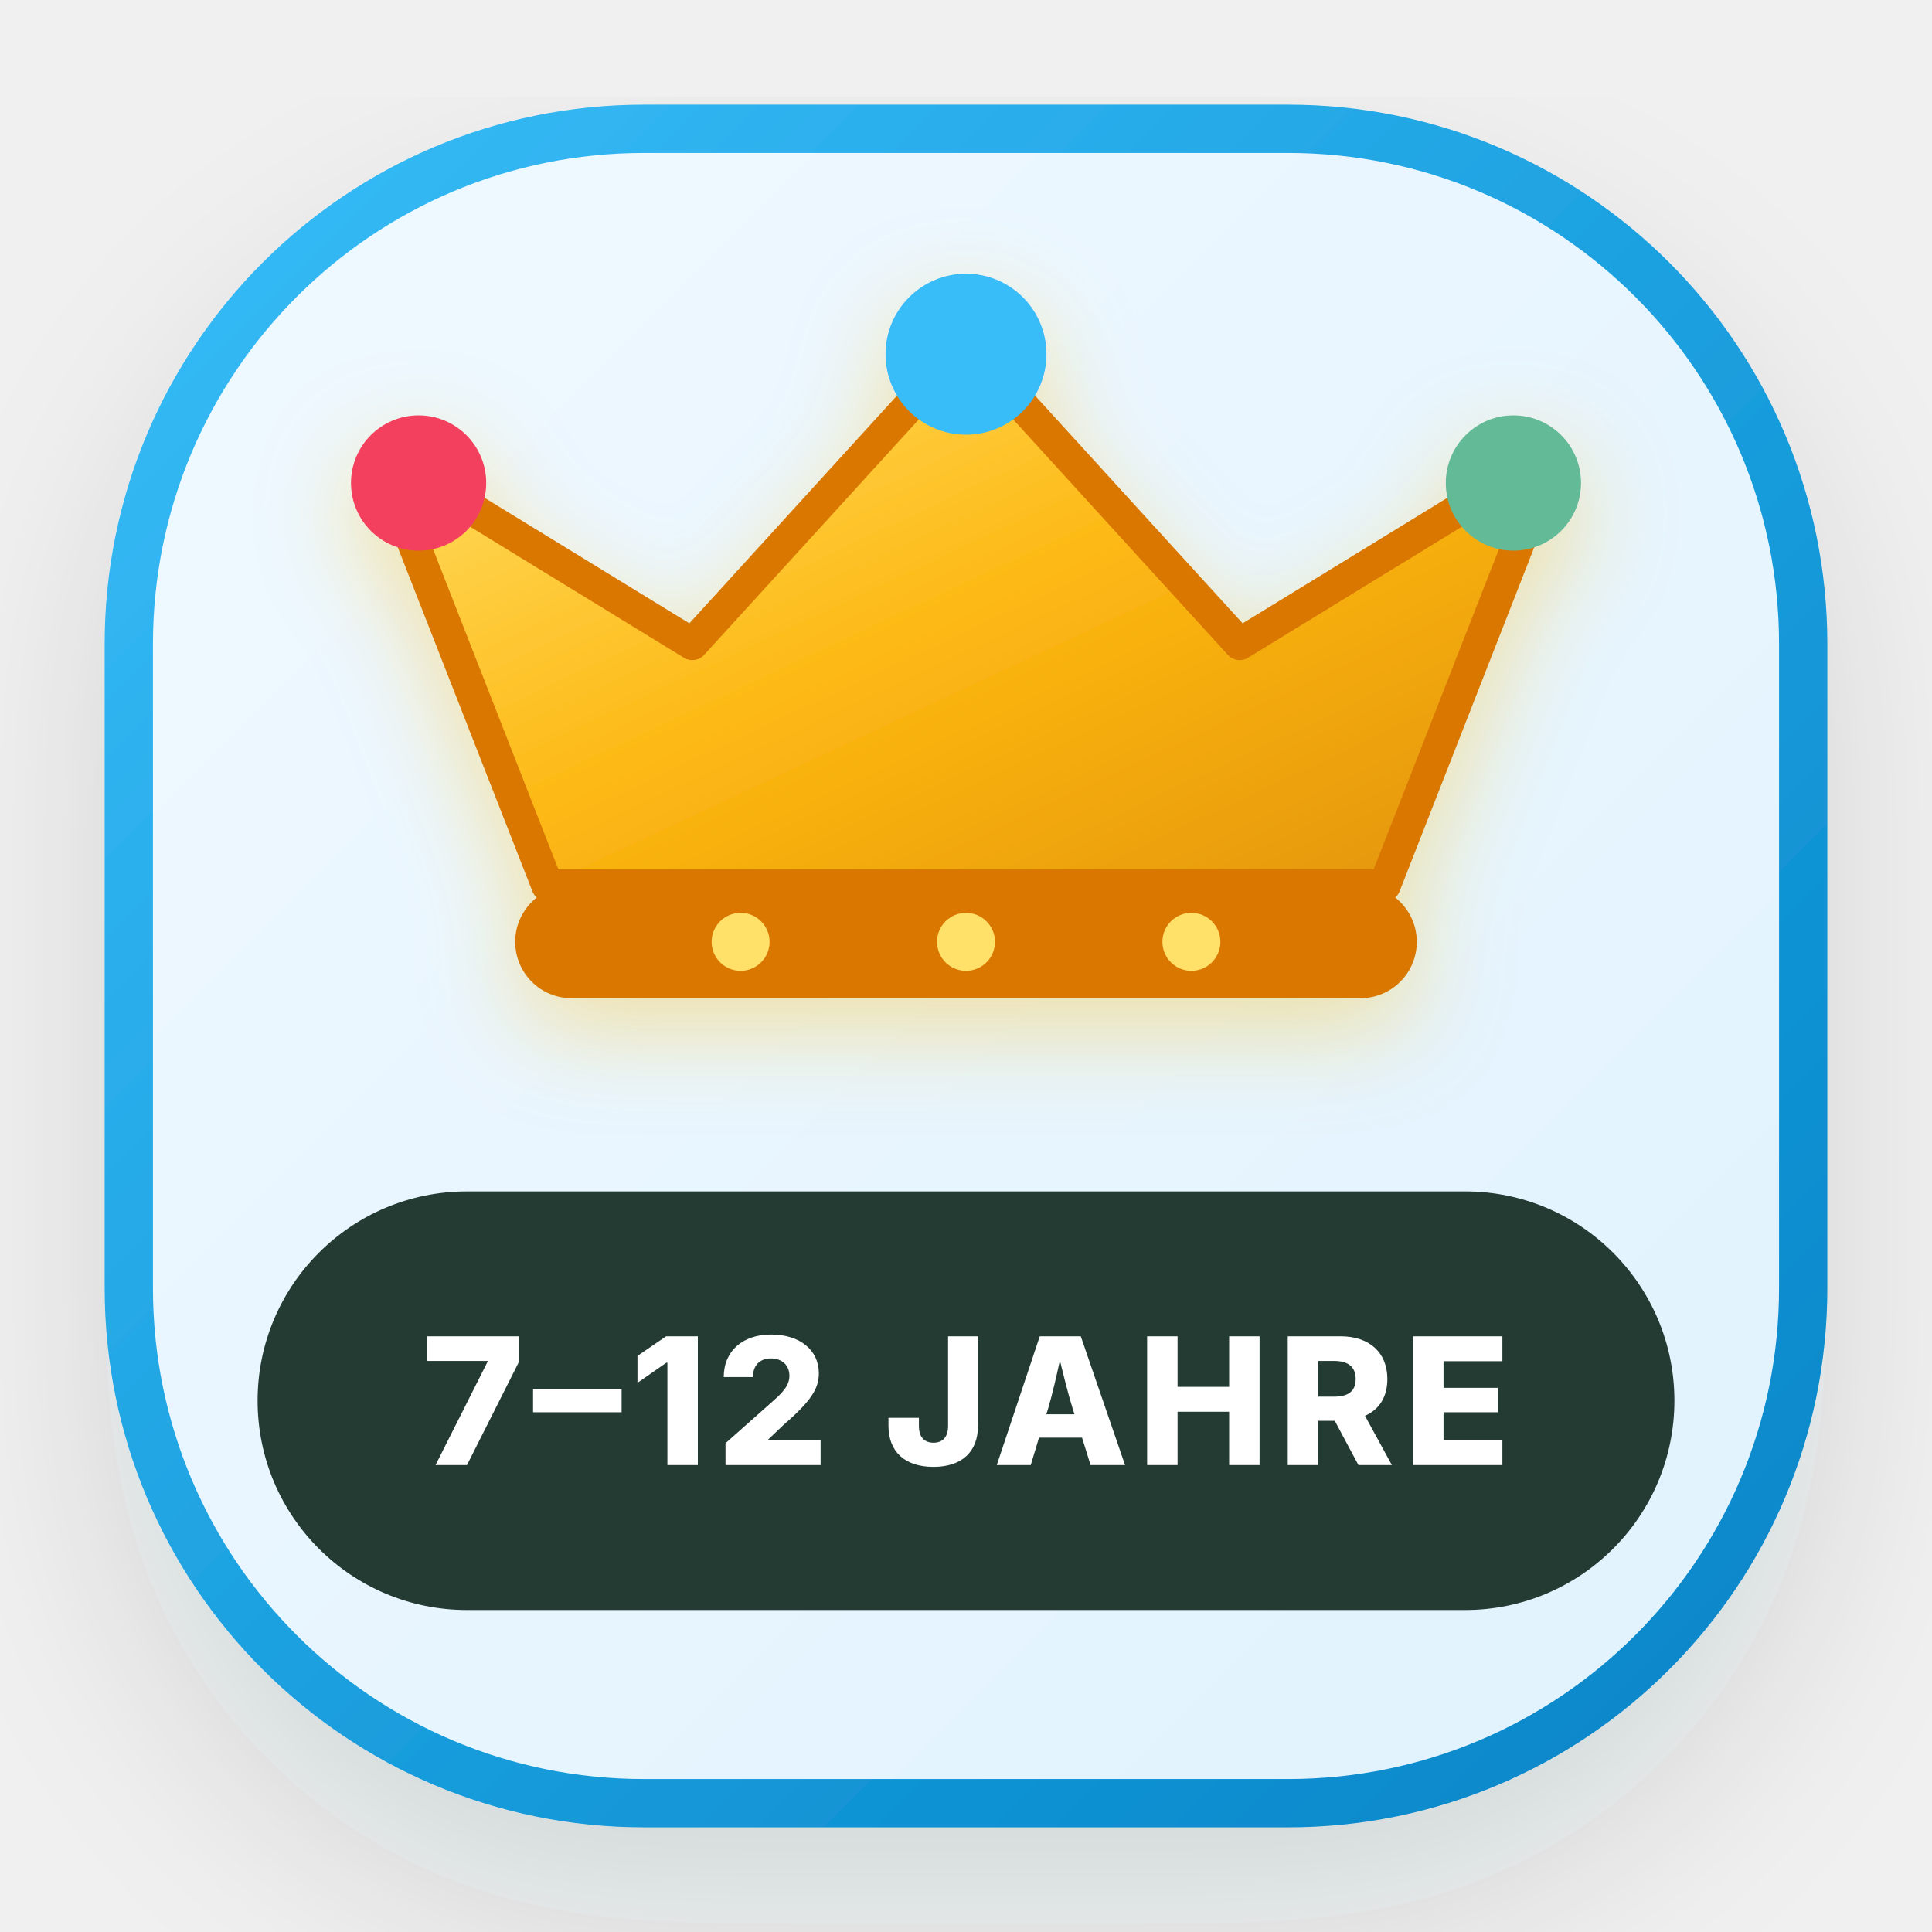
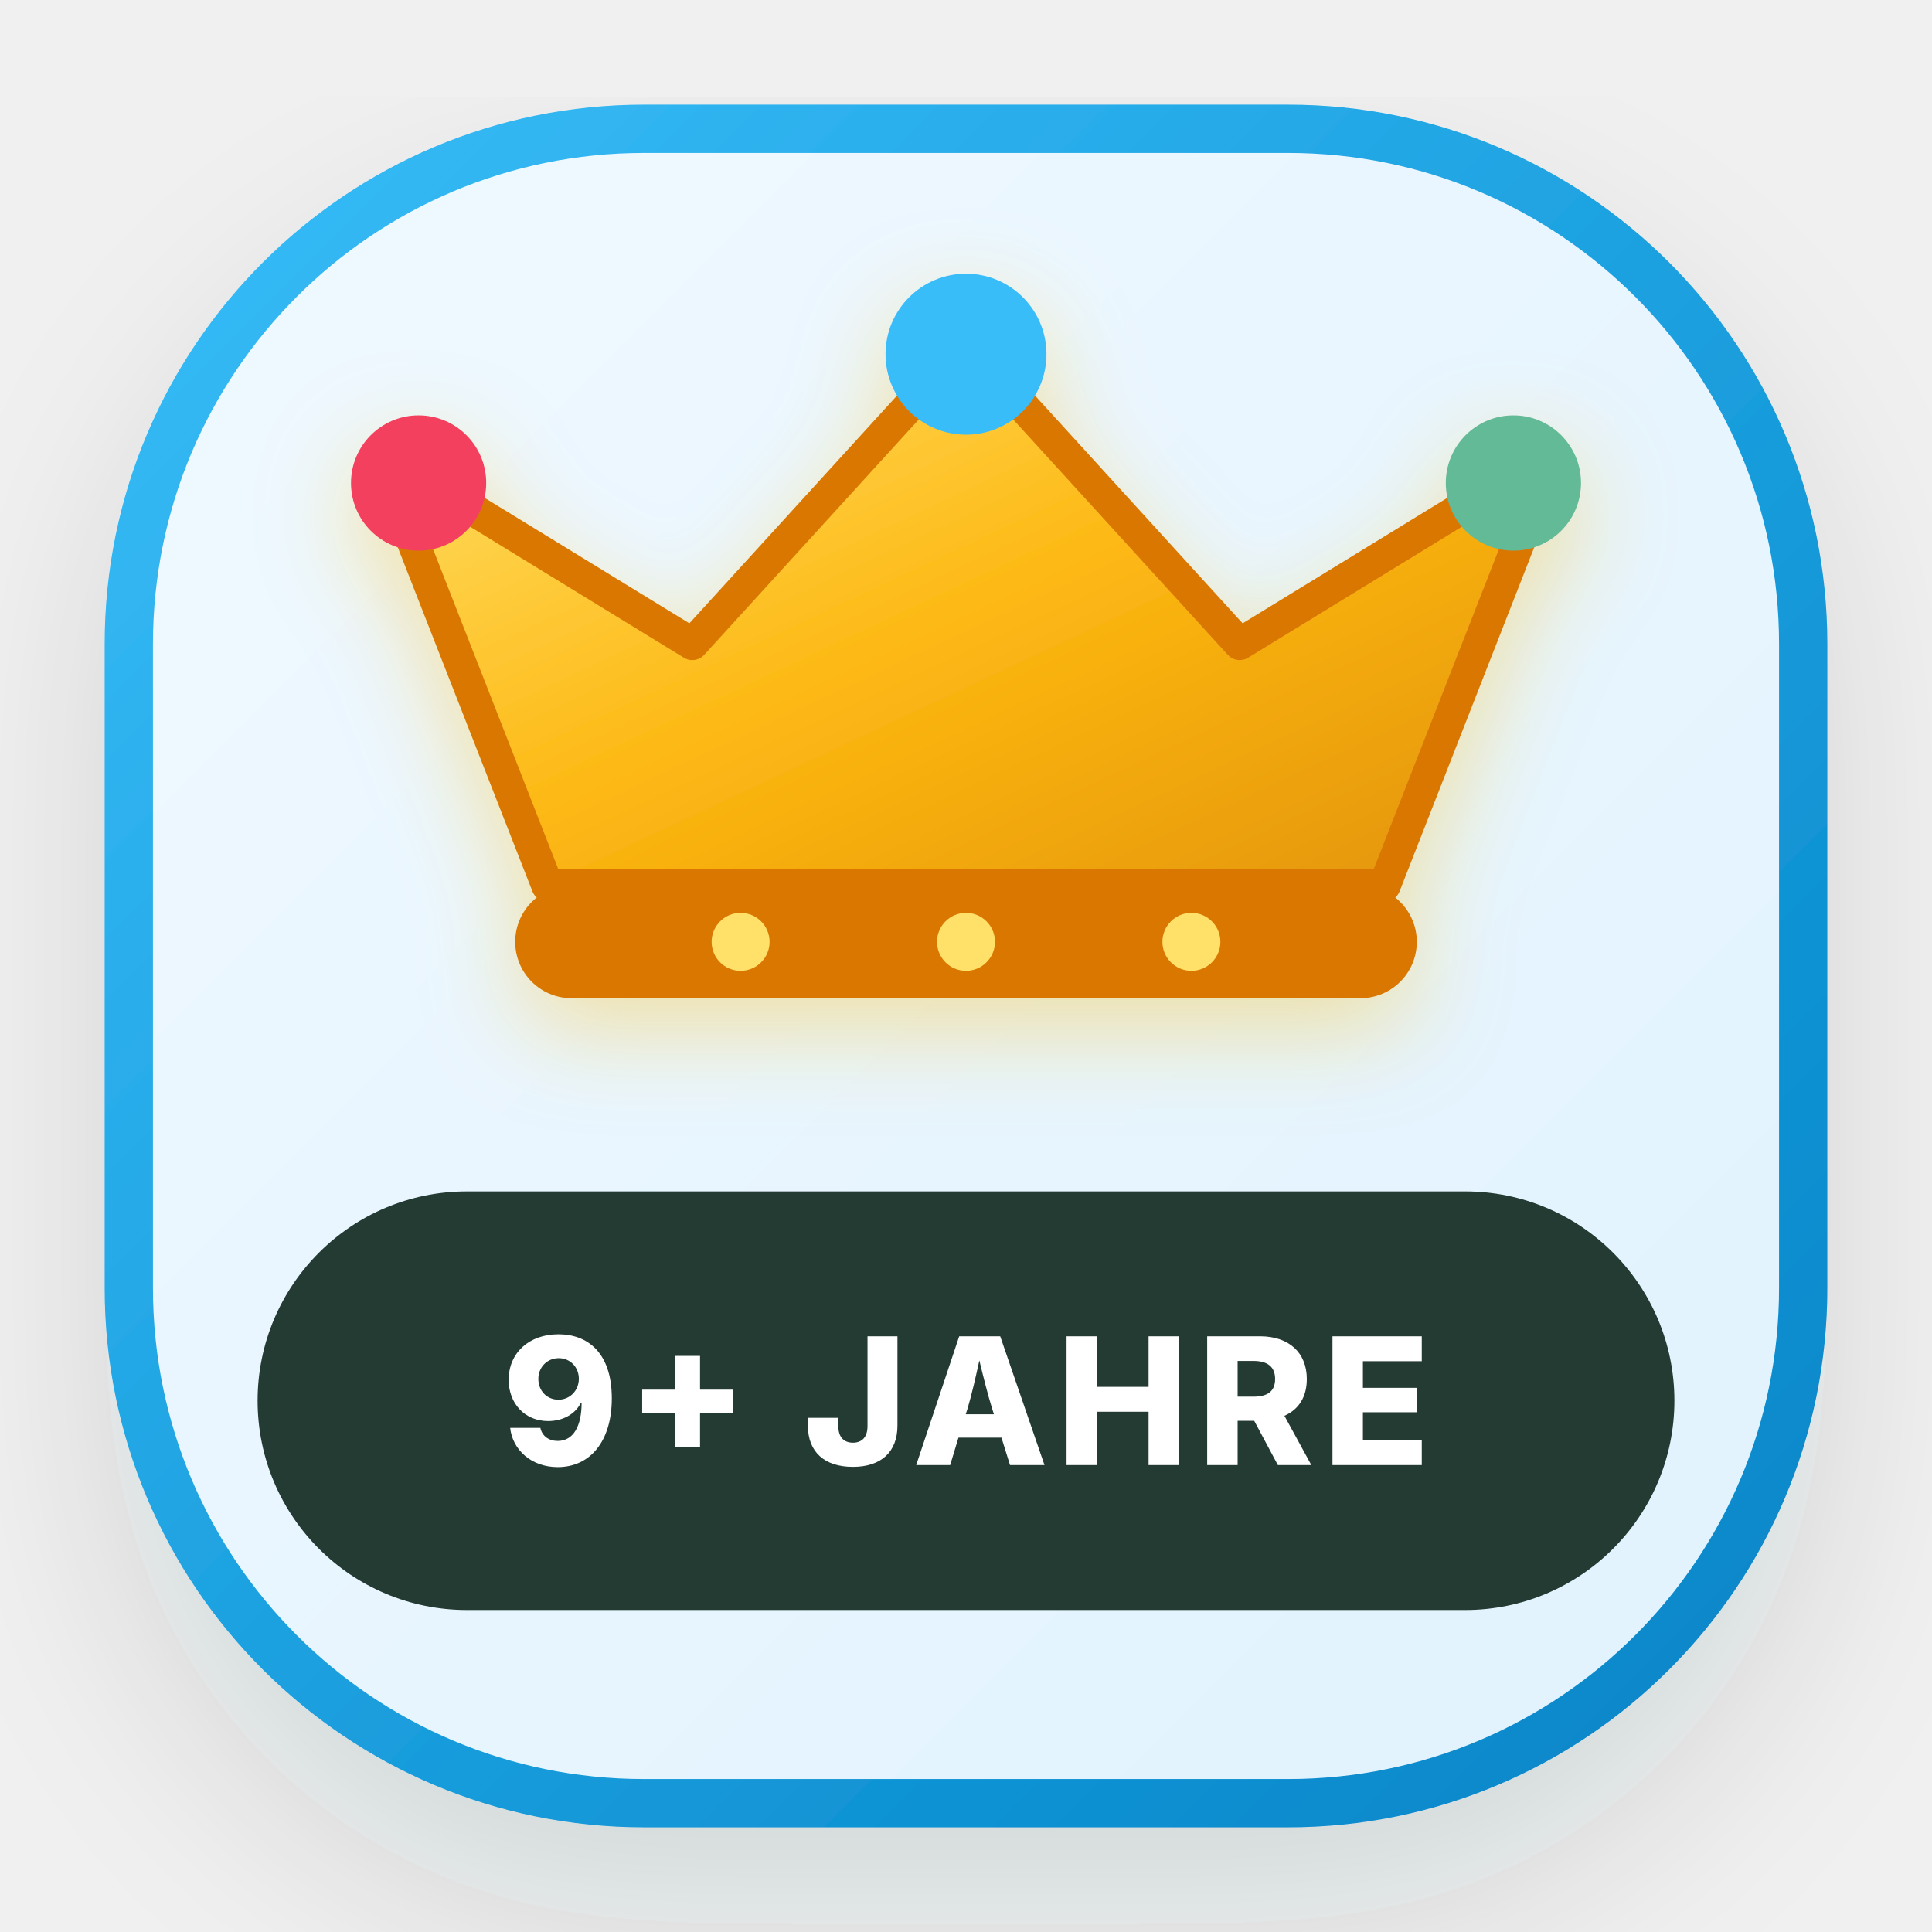
<svg xmlns="http://www.w3.org/2000/svg" viewBox="0 0 120 120" width="120" height="120">
  <defs>
    <filter id="profisShadow" x="-25%" y="-25%" width="150%" height="150%">
      <feDropShadow dx="0" dy="6" stdDeviation="6" flood-color="#243B33" flood-opacity="0.12" />
    </filter>
    <filter id="crownGlow" x="-20%" y="-20%" width="140%" height="140%">
      <feDropShadow dx="0" dy="2" stdDeviation="3" flood-color="#FDB813" flood-opacity="0.35" />
    </filter>
    <linearGradient id="profisBg" x1="0%" y1="0%" x2="100%" y2="100%">
      <stop offset="0%" stop-color="#F0F9FF" />
      <stop offset="100%" stop-color="#E0F2FE" />
    </linearGradient>
    <linearGradient id="goldCrown" x1="0%" y1="0%" x2="100%" y2="100%">
      <stop offset="0%" stop-color="#FFE169" />
      <stop offset="50%" stop-color="#FDB813" />
      <stop offset="100%" stop-color="#E29307" />
    </linearGradient>
    <linearGradient id="skyBorder" x1="0%" y1="0%" x2="100%" y2="100%">
      <stop offset="0%" stop-color="#38BDF8" />
      <stop offset="100%" stop-color="#0284C7" />
    </linearGradient>
  </defs>
  <rect x="8" y="8" width="104" height="104" rx="32" fill="url(#profisBg)" stroke="url(#skyBorder)" stroke-width="3" filter="url(#profisShadow)" />
  <g filter="url(#crownGlow)">
    <path d="M34,55 L25,32 C24.5,30.5 26.5,29.5 27.5,30.5 L43,40 L58.5,23 C59.2,22 60.8,22 61.5,23 L77,40 L92.5,30.5 C93.5,29.5 95.5,30.5 95,32 L86,55 Z" fill="url(#goldCrown)" stroke="#D97706" stroke-width="2" stroke-linejoin="round" />
    <circle cx="26" cy="30" r="4.2" fill="#F43F5E" />
    <circle cx="60" cy="22" r="5" fill="#38BDF8" />
    <circle cx="94" cy="30" r="4.2" fill="#63BA97" />
    <rect x="32" y="55" width="56" height="7" rx="3.5" fill="#D97706" />
    <circle cx="46" cy="58.5" r="1.8" fill="#FFE169" />
    <circle cx="60" cy="58.5" r="1.8" fill="#FFE169" />
    <circle cx="74" cy="58.5" r="1.8" fill="#FFE169" />
  </g>
  <rect x="16" y="74" width="88" height="26" rx="13" fill="#243B33" />
-   <text x="60" y="87" text-anchor="middle" dominant-baseline="central" font-family="-apple-system, BlinkMacSystemFont, 'Outfit', 'Plus Jakarta Sans', sans-serif" font-weight="800" font-size="11" letter-spacing="0.5px" fill="#FFFFFF">7–12 JAHRE</text>
+   <text x="60" y="87" text-anchor="middle" dominant-baseline="central" font-family="-apple-system, BlinkMacSystemFont, 'Outfit', 'Plus Jakarta Sans', sans-serif" font-weight="800" font-size="11" letter-spacing="0.5px" fill="#FFFFFF">9+ JAHRE</text>
</svg>
